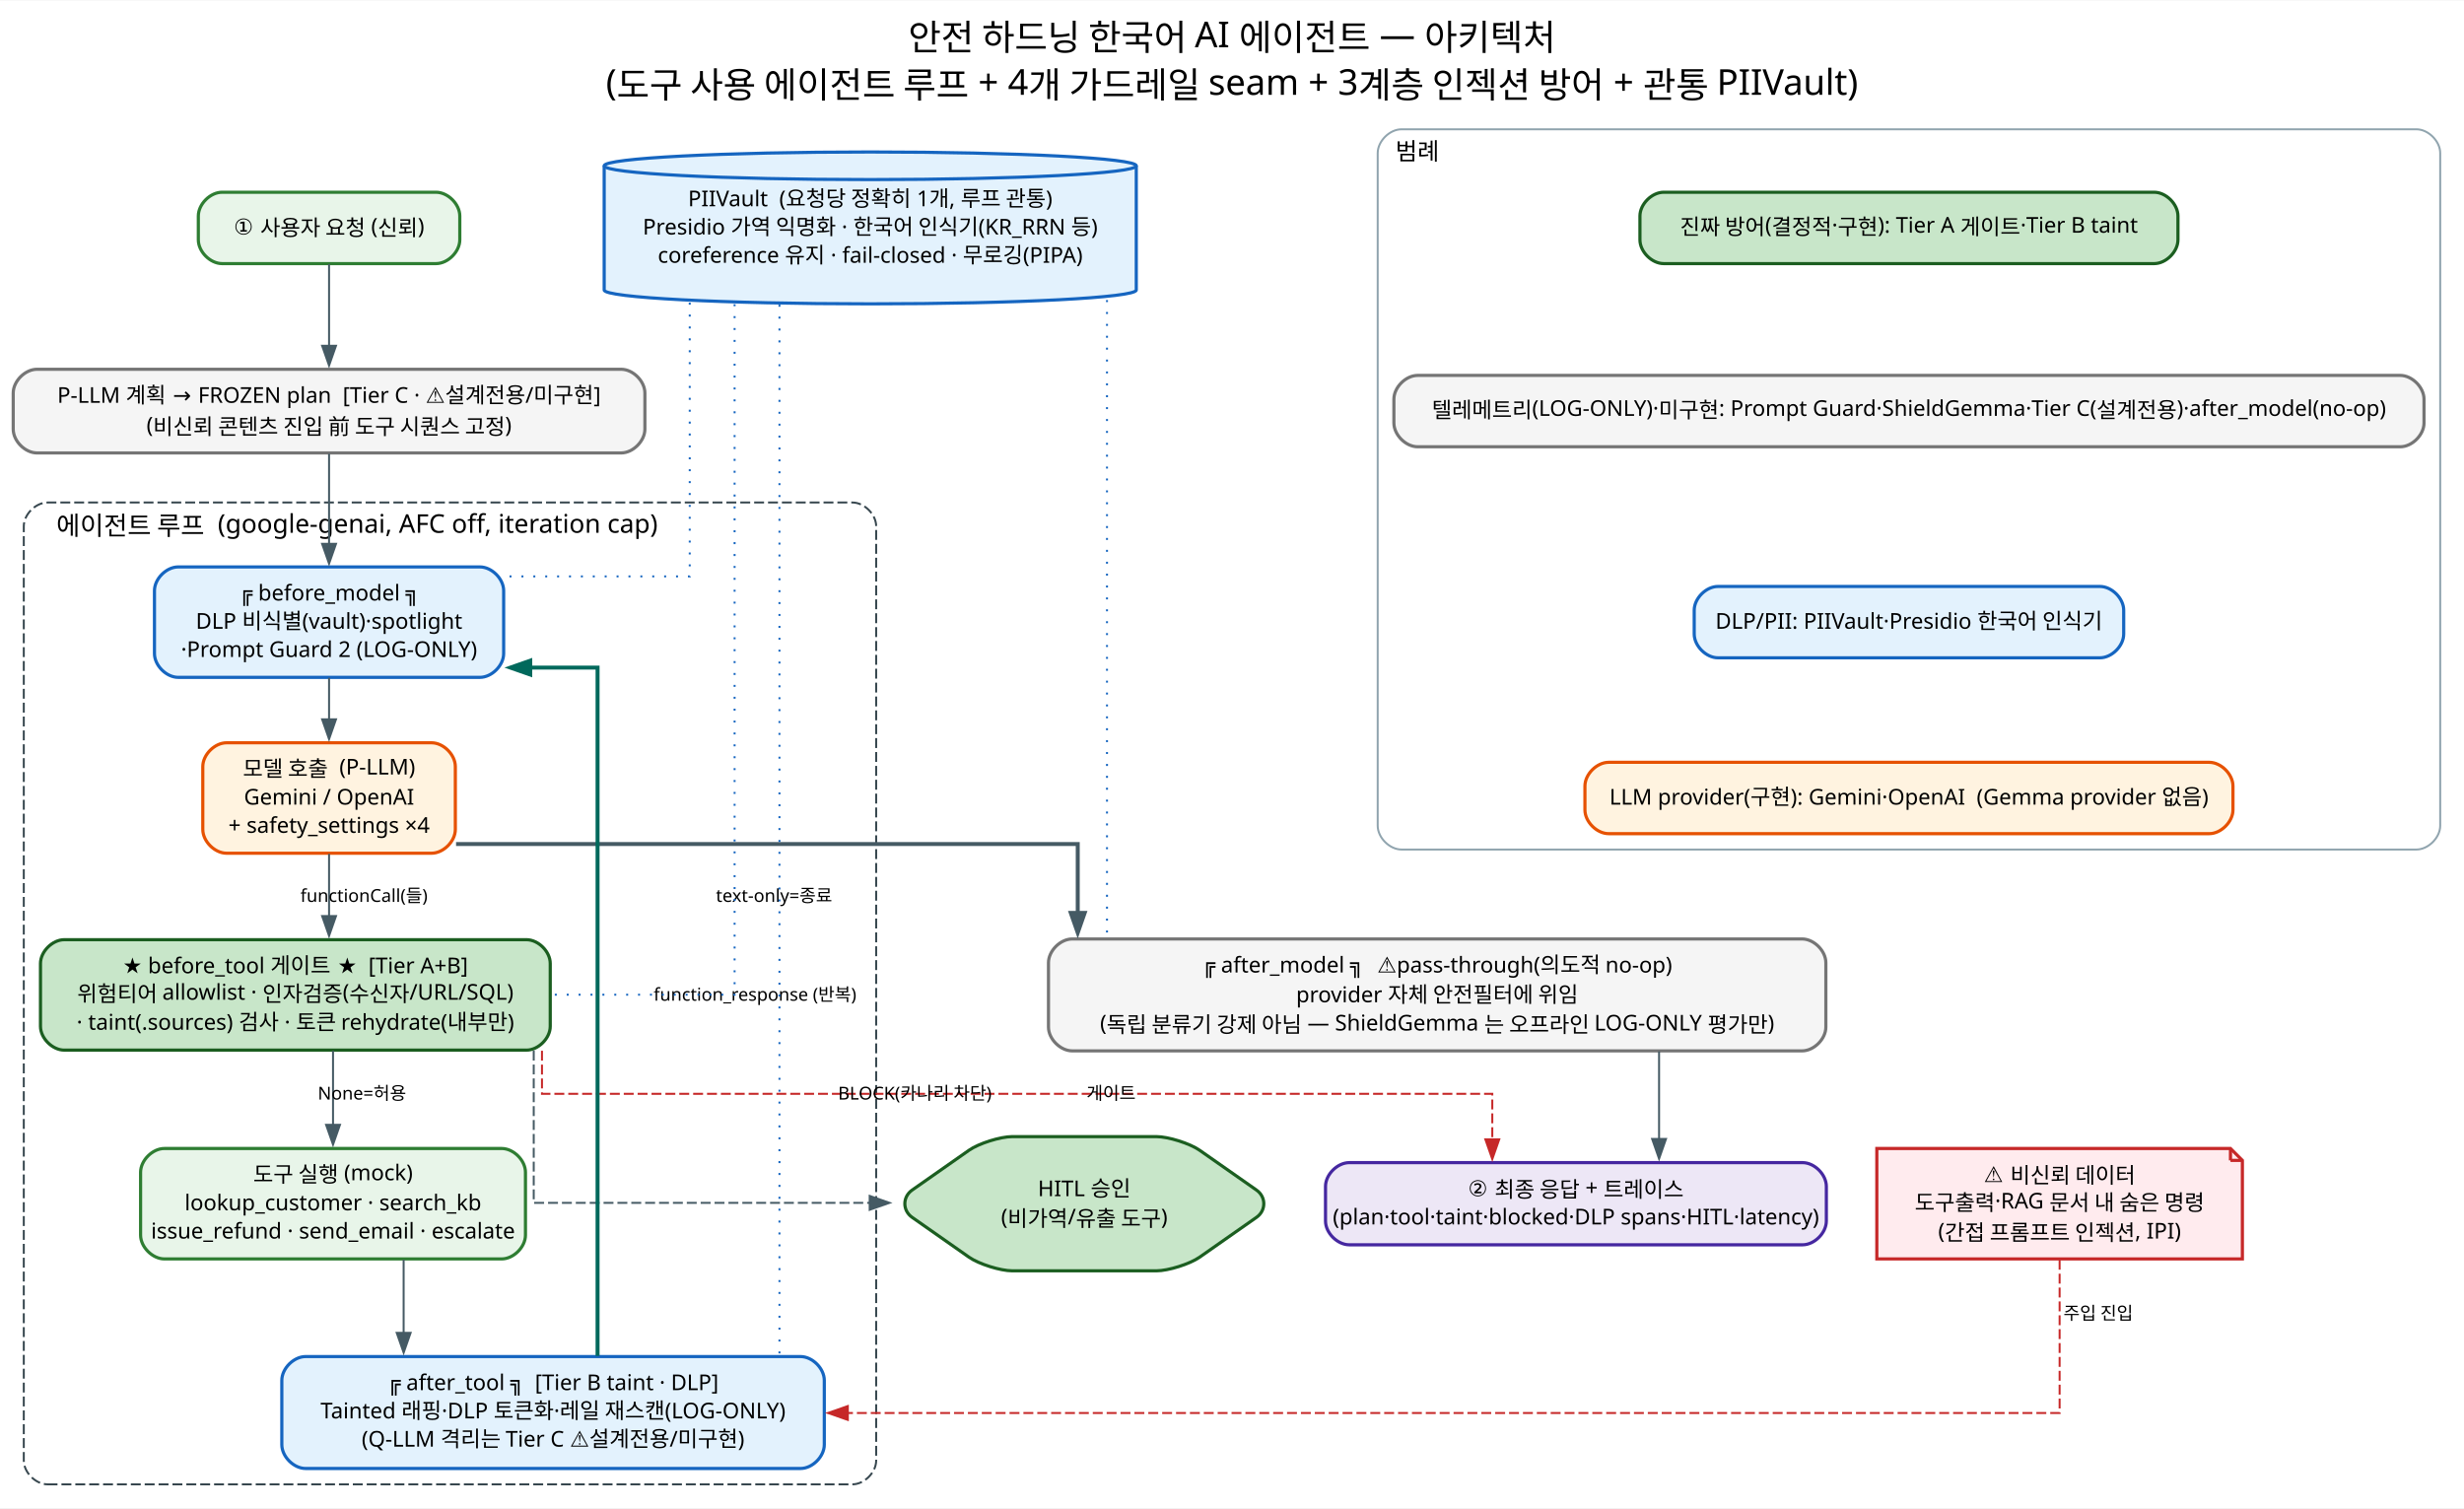
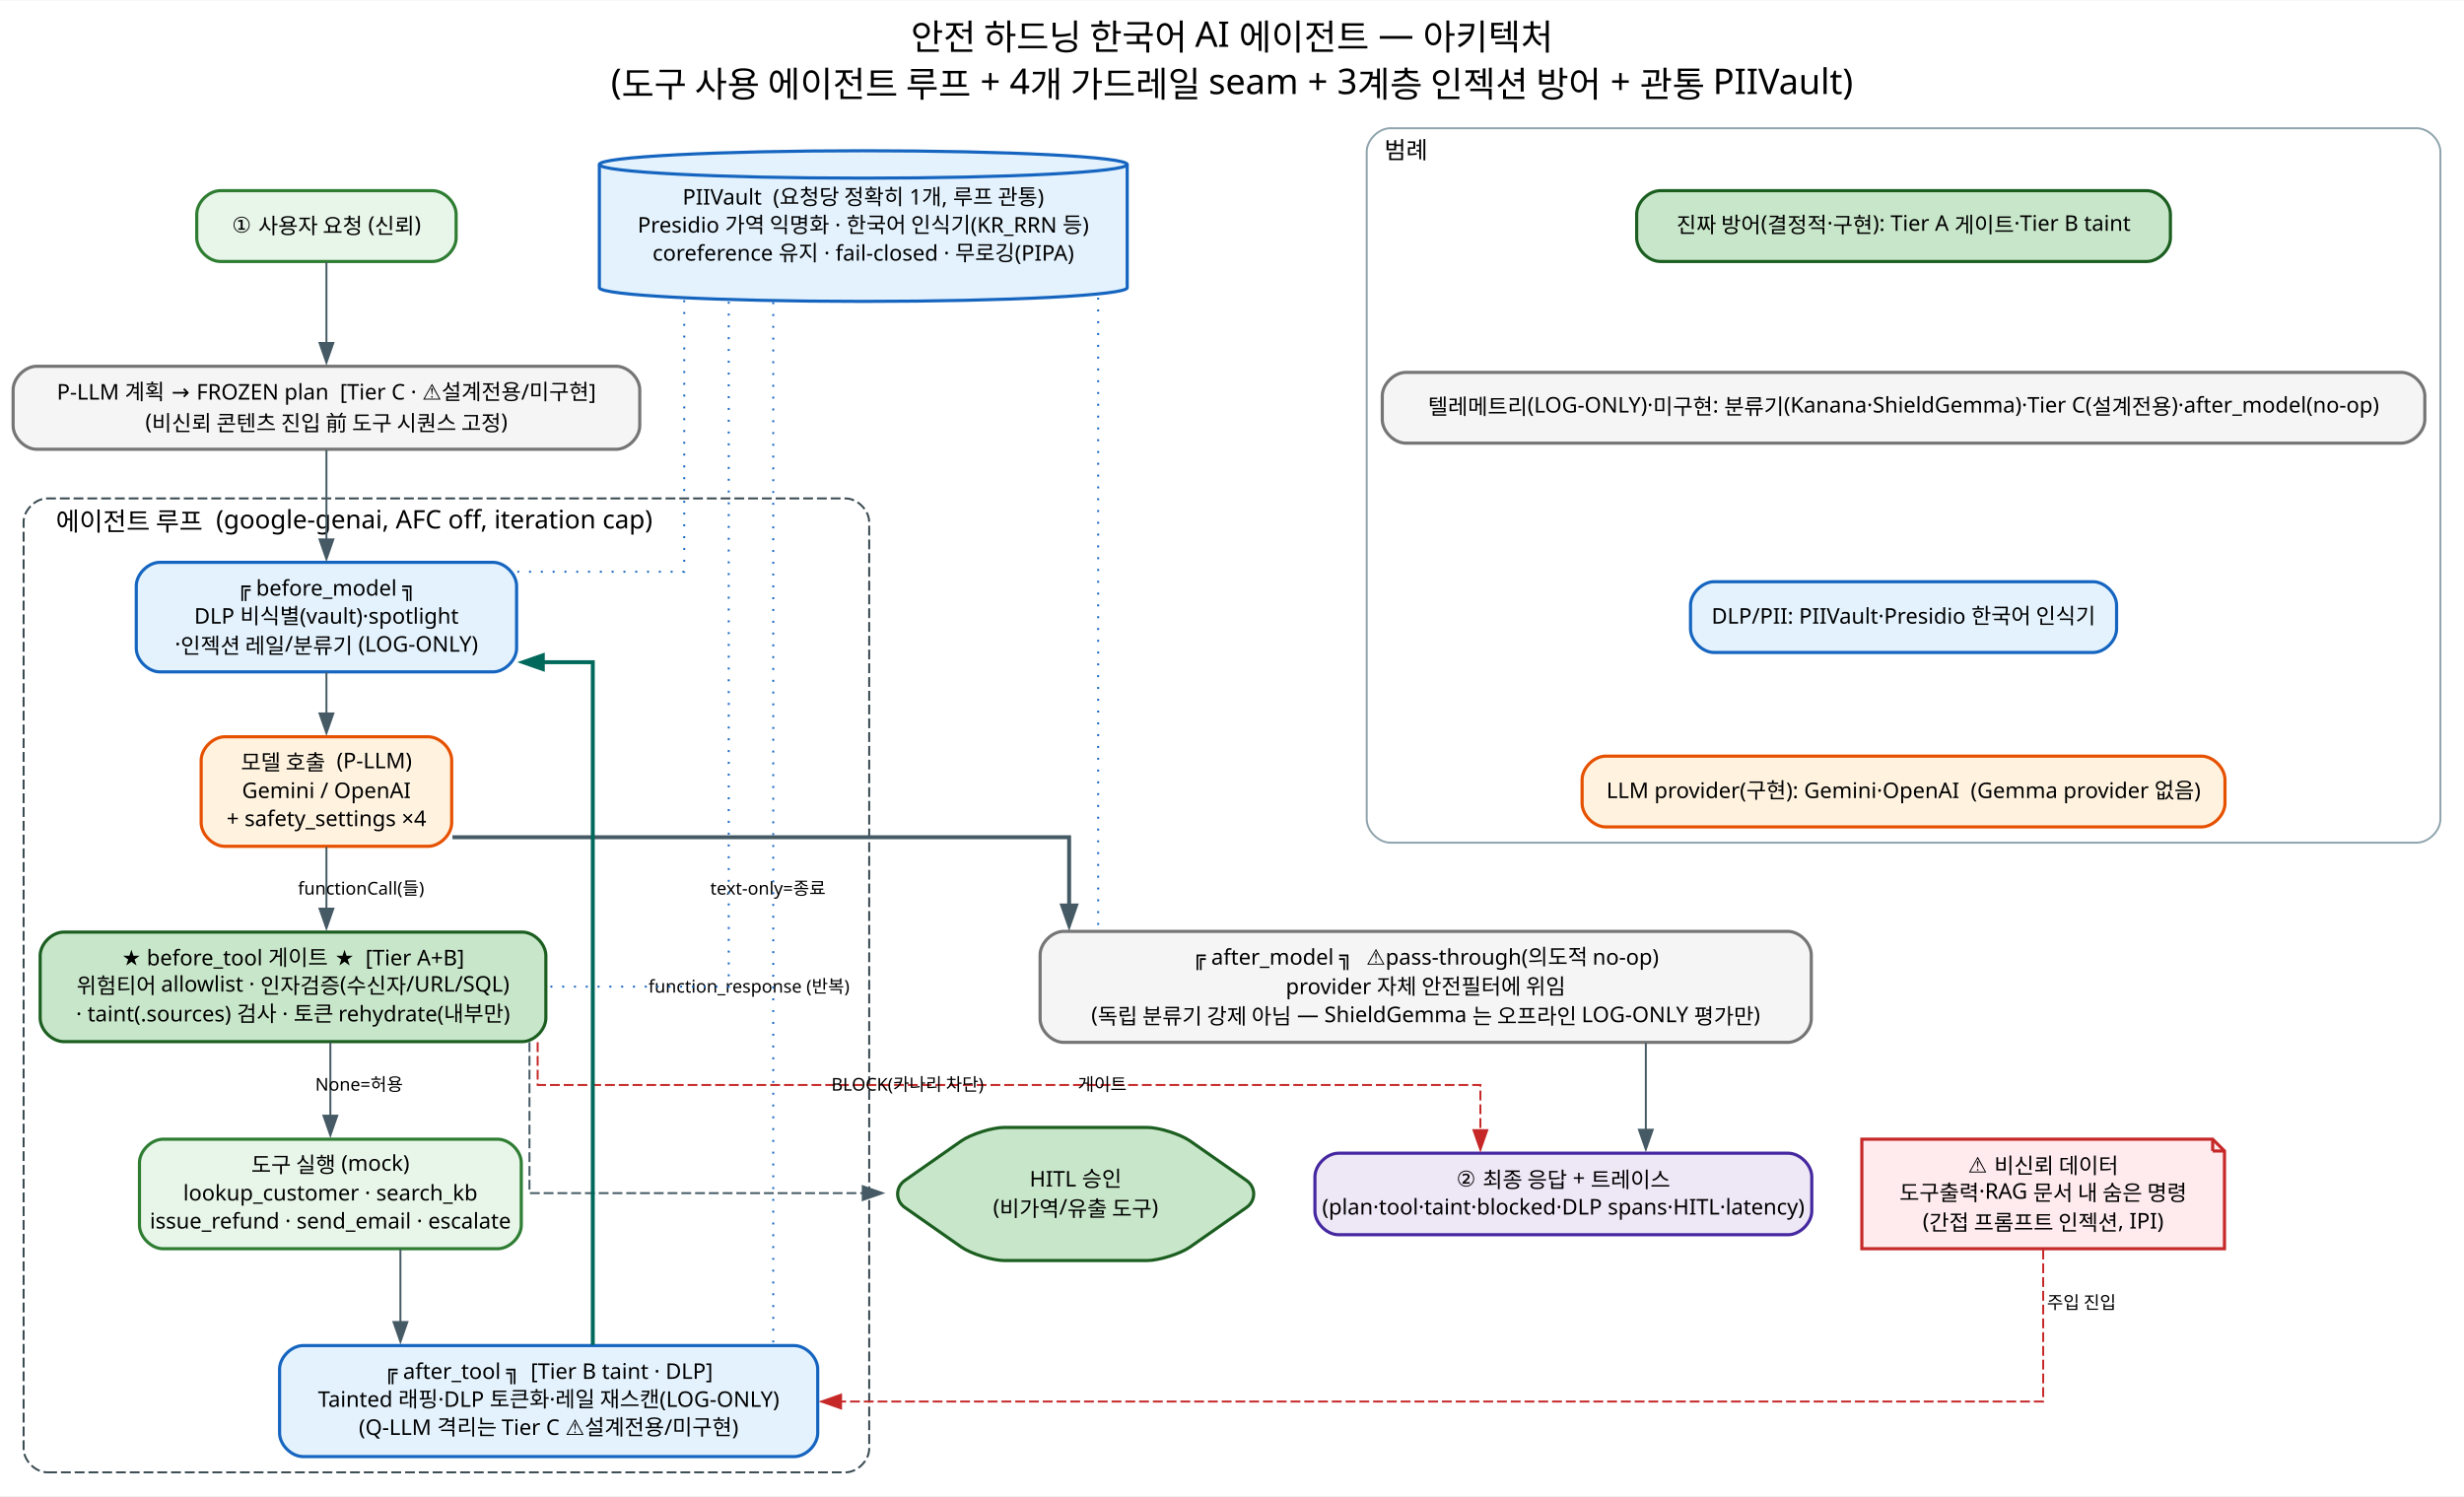
- <svg xmlns="http://www.w3.org/2000/svg" width="1243pt" height="761pt" viewBox="0.00 0.00 1243.00 760.55">
+ <svg xmlns="http://www.w3.org/2000/svg" width="1253pt" height="761pt" viewBox="0.00 0.00 1253.00 760.55">
  <g id="graph0" class="graph" transform="scale(1 1) rotate(0) translate(4 756.55)">
-     <polygon fill="white" stroke="none" points="-4,4 -4,-756.55 1239,-756.55 1239,4 -4,4" />
-     <text text-anchor="middle" x="617.5" y="-731.45" font-family="AppleGothic" font-size="18.00">안전 하드닝 한국어 AI 에이전트 — 아키텍처</text>
-     <text text-anchor="middle" x="617.5" y="-708.95" font-family="AppleGothic" font-size="18.00">(도구 사용 에이전트 루프 + 4개 가드레일 seam + 3계층 인젝션 방어 + 관통 PIIVault)</text>
+     <polygon fill="white" stroke="none" points="-4,4 -4,-756.55 1249,-756.55 1249,4 -4,4" />
+     <text text-anchor="middle" x="622.5" y="-731.45" font-family="AppleGothic" font-size="18.00">안전 하드닝 한국어 AI 에이전트 — 아키텍처</text>
+     <text text-anchor="middle" x="622.5" y="-708.95" font-family="AppleGothic" font-size="18.00">(도구 사용 에이전트 루프 + 4개 가드레일 seam + 3계층 인젝션 방어 + 관통 PIIVault)</text>
    <g id="clust1" class="cluster">
      <path fill="white" stroke="#37474f" stroke-dasharray="5,2" d="M20,-8C20,-8 426,-8 426,-8 432,-8 438,-14 438,-20 438,-20 438,-491.29 438,-491.29 438,-497.29 432,-503.29 426,-503.29 426,-503.29 20,-503.29 20,-503.29 14,-503.29 8,-497.29 8,-491.29 8,-491.29 8,-20 8,-20 8,-14 14,-8 20,-8" />
      <text text-anchor="middle" x="176.12" y="-486.94" font-family="AppleGothic" font-size="13.00">에이전트 루프  (google-genai, AFC off, iteration cap)</text>
    </g>
    <g id="clust2" class="cluster">
-       <path fill="white" stroke="#90a4ae" d="M703,-328.23C703,-328.23 1215,-328.23 1215,-328.23 1221,-328.23 1227,-334.23 1227,-340.23 1227,-340.23 1227,-679.55 1227,-679.55 1227,-685.55 1221,-691.55 1215,-691.55 1215,-691.55 703,-691.55 703,-691.55 697,-691.55 691,-685.55 691,-679.55 691,-679.55 691,-340.23 691,-340.23 691,-334.23 697,-328.23 703,-328.23" />
+       <path fill="white" stroke="#90a4ae" d="M703,-328.23C703,-328.23 1225,-328.23 1225,-328.23 1231,-328.23 1237,-334.23 1237,-340.23 1237,-340.23 1237,-679.55 1237,-679.55 1237,-685.55 1231,-691.55 1225,-691.55 1225,-691.55 703,-691.55 703,-691.55 697,-691.55 691,-685.55 691,-679.55 691,-679.55 691,-340.23 691,-340.23 691,-334.23 697,-328.23 703,-328.23" />
      <text text-anchor="middle" x="711" y="-676.15" font-family="AppleGothic" font-size="12.00">범례</text>
    </g>
    <g id="node1" class="node">
      <path fill="#e8f5e9" stroke="#2e7d32" stroke-width="1.6" d="M215.95,-659.8C215.95,-659.8 108.05,-659.8 108.05,-659.8 102.05,-659.8 96.05,-653.8 96.05,-647.8 96.05,-647.8 96.05,-635.8 96.05,-635.8 96.05,-629.8 102.05,-623.8 108.05,-623.8 108.05,-623.8 215.95,-623.8 215.95,-623.8 221.95,-623.8 227.95,-629.8 227.95,-635.8 227.95,-635.8 227.95,-647.8 227.95,-647.8 227.95,-653.8 221.95,-659.8 215.95,-659.8" />
      <text text-anchor="middle" x="162" y="-638.48" font-family="AppleGothic" font-size="11.00">① 사용자 요청 (신뢰)</text>
    </g>
    <g id="node2" class="node">
      <path fill="#f5f5f5" stroke="#757575" stroke-width="1.6" d="M309.33,-570.5C309.33,-570.5 14.67,-570.5 14.67,-570.5 8.67,-570.5 2.67,-564.5 2.67,-558.5 2.67,-558.5 2.67,-540.29 2.67,-540.29 2.67,-534.29 8.67,-528.29 14.67,-528.29 14.67,-528.29 309.33,-528.29 309.33,-528.29 315.33,-528.29 321.33,-534.29 321.33,-540.29 321.33,-540.29 321.33,-558.5 321.33,-558.5 321.33,-564.5 315.33,-570.5 309.33,-570.5" />
      <text text-anchor="middle" x="162" y="-553.57" font-family="AppleGothic" font-size="11.00">P-LLM 계획 → FROZEN plan  [Tier C · ⚠️설계전용/미구현]</text>
      <text text-anchor="middle" x="162" y="-538.57" font-family="AppleGothic" font-size="11.00">(비신뢰 콘텐츠 진입 前 도구 시퀀스 고정)</text>
    </g>
    <g id="edge1" class="edge">
      <path fill="none" stroke="#455a64" d="M162,-623.55C162,-623.55 162,-582.37 162,-582.37" />
      <polygon fill="#455a64" stroke="#455a64" points="165.5,-582.37 162,-572.37 158.5,-582.37 165.5,-582.37" />
    </g>
    <g id="node3" class="node">
-       <path fill="#e3f2fd" stroke="#1565c0" stroke-width="1.6" d="M238.08,-470.79C238.08,-470.79 85.92,-470.79 85.92,-470.79 79.92,-470.79 73.92,-464.79 73.92,-458.79 73.92,-458.79 73.92,-427.08 73.92,-427.08 73.92,-421.08 79.92,-415.08 85.92,-415.08 85.92,-415.08 238.08,-415.08 238.08,-415.08 244.08,-415.08 250.08,-421.08 250.08,-427.08 250.08,-427.08 250.08,-458.79 250.08,-458.79 250.08,-464.79 244.08,-470.79 238.08,-470.79" />
+       <path fill="#e3f2fd" stroke="#1565c0" stroke-width="1.6" d="M246.7,-470.79C246.7,-470.79 77.3,-470.79 77.3,-470.79 71.3,-470.79 65.3,-464.79 65.3,-458.79 65.3,-458.79 65.3,-427.08 65.3,-427.08 65.3,-421.08 71.3,-415.08 77.3,-415.08 77.3,-415.08 246.7,-415.08 246.7,-415.08 252.7,-415.08 258.7,-421.08 258.7,-427.08 258.7,-427.08 258.7,-458.79 258.7,-458.79 258.7,-464.79 252.7,-470.79 246.7,-470.79" />
      <text text-anchor="middle" x="162" y="-453.86" font-family="AppleGothic" font-size="11.00">╔ before_model ╗</text>
      <text text-anchor="middle" x="162" y="-439.61" font-family="AppleGothic" font-size="11.00">DLP 비식별(vault)·spotlight</text>
-       <text text-anchor="middle" x="162" y="-425.36" font-family="AppleGothic" font-size="11.00">·Prompt Guard 2 (LOG-ONLY)</text>
+       <text text-anchor="middle" x="162" y="-425.36" font-family="AppleGothic" font-size="11.00">·인젝션 레일/분류기 (LOG-ONLY)</text>
    </g>
    <g id="edge2" class="edge">
      <path fill="none" stroke="#455a64" d="M162,-527.86C162,-527.86 162,-482.44 162,-482.44" />
      <polygon fill="#455a64" stroke="#455a64" points="165.5,-482.44 162,-472.44 158.5,-482.44 165.5,-482.44" />
    </g>
    <g id="node4" class="node">
      <path fill="#fff3e0" stroke="#e65100" stroke-width="1.6" d="M213.7,-382.08C213.7,-382.08 110.3,-382.08 110.3,-382.08 104.3,-382.08 98.3,-376.08 98.3,-370.08 98.3,-370.08 98.3,-338.37 98.3,-338.37 98.3,-332.37 104.3,-326.37 110.3,-326.37 110.3,-326.37 213.7,-326.37 213.7,-326.37 219.7,-326.37 225.7,-332.37 225.7,-338.37 225.7,-338.37 225.7,-370.08 225.7,-370.08 225.7,-376.08 219.7,-382.08 213.7,-382.08" />
      <text text-anchor="middle" x="162" y="-365.15" font-family="AppleGothic" font-size="11.00">모델 호출  (P-LLM)</text>
      <text text-anchor="middle" x="162" y="-350.9" font-family="AppleGothic" font-size="11.00">Gemini / OpenAI</text>
      <text text-anchor="middle" x="162" y="-336.65" font-family="AppleGothic" font-size="11.00">+ safety_settings ×4</text>
    </g>
    <g id="edge3" class="edge">
      <path fill="none" stroke="#455a64" d="M162,-414.87C162,-414.87 162,-393.93 162,-393.93" />
      <polygon fill="#455a64" stroke="#455a64" points="165.5,-393.93 162,-383.93 158.5,-393.93 165.5,-393.93" />
    </g>
    <g id="node5" class="node">
      <path fill="#c8e6c9" stroke="#1b5e20" stroke-width="1.6" d="M261.58,-282.75C261.58,-282.75 28.42,-282.75 28.42,-282.75 22.42,-282.75 16.42,-276.75 16.42,-270.75 16.42,-270.75 16.42,-239.04 16.42,-239.04 16.42,-233.04 22.42,-227.04 28.42,-227.04 28.42,-227.04 261.58,-227.04 261.58,-227.04 267.58,-227.04 273.58,-233.04 273.58,-239.04 273.58,-239.04 273.58,-270.75 273.58,-270.75 273.58,-276.75 267.58,-282.75 261.58,-282.75" />
      <text text-anchor="middle" x="145" y="-265.82" font-family="AppleGothic" font-size="11.00">★ before_tool 게이트 ★  [Tier A+B]</text>
      <text text-anchor="middle" x="145" y="-251.57" font-family="AppleGothic" font-size="11.00">위험티어 allowlist · 인자검증(수신자/URL/SQL)</text>
      <text text-anchor="middle" x="145" y="-237.32" font-family="AppleGothic" font-size="11.00">· taint(.sources) 검사 · 토큰 rehydrate(내부만)</text>
    </g>
    <g id="edge4" class="edge">
      <path fill="none" stroke="#455a64" d="M162,-326.03C162,-326.03 162,-294.68 162,-294.68" />
      <polygon fill="#455a64" stroke="#455a64" points="165.5,-294.68 162,-284.68 158.5,-294.68 165.5,-294.68" />
      <text text-anchor="middle" x="179.62" y="-301.82" font-family="AppleGothic" font-size="9.00">functionCall(들)</text>
    </g>
    <g id="node8" class="node">
      <path fill="#f5f5f5" stroke="#757575" stroke-width="1.6" d="M905.08,-283.12C905.08,-283.12 536.92,-283.12 536.92,-283.12 530.92,-283.12 524.92,-277.12 524.92,-271.12 524.92,-271.12 524.92,-238.66 524.92,-238.66 524.92,-232.66 530.92,-226.66 536.92,-226.66 536.92,-226.66 905.08,-226.66 905.08,-226.66 911.08,-226.66 917.08,-232.66 917.08,-238.66 917.08,-238.66 917.08,-271.12 917.08,-271.12 917.08,-277.12 911.08,-283.12 905.08,-283.12" />
      <text text-anchor="middle" x="721" y="-266.19" font-family="AppleGothic" font-size="11.00">╔ after_model ╗  ⚠️pass-through(의도적 no-op)</text>
      <text text-anchor="middle" x="721" y="-251.19" font-family="AppleGothic" font-size="11.00">provider 자체 안전필터에 위임</text>
      <text text-anchor="middle" x="721" y="-236.94" font-family="AppleGothic" font-size="11.00">(독립 분류기 강제 아님 — ShieldGemma 는 오프라인 LOG-ONLY 평가만)</text>
    </g>
    <g id="edge9" class="edge">
      <path fill="none" stroke="#455a64" stroke-width="2" d="M226.07,-331C333.82,-331 539.68,-331 539.68,-331 539.68,-331 539.68,-294.75 539.68,-294.75" />
      <polygon fill="#455a64" stroke="#455a64" stroke-width="2" points="543.18,-296.26 539.68,-286.26 536.18,-296.26 543.18,-296.26" />
      <text text-anchor="middle" x="386.5" y="-301.82" font-family="AppleGothic" font-size="9.00">text-only=종료</text>
    </g>
    <g id="node6" class="node">
      <path fill="#e8f5e9" stroke="#2e7d32" stroke-width="1.6" d="M249.08,-177.42C249.08,-177.42 78.92,-177.42 78.92,-177.42 72.92,-177.42 66.92,-171.42 66.92,-165.42 66.92,-165.42 66.92,-133.71 66.92,-133.71 66.92,-127.71 72.92,-121.71 78.92,-121.71 78.92,-121.71 249.08,-121.71 249.08,-121.71 255.08,-121.71 261.08,-127.71 261.08,-133.71 261.08,-133.71 261.08,-165.42 261.08,-165.42 261.08,-171.42 255.08,-177.42 249.08,-177.42" />
      <text text-anchor="middle" x="164" y="-160.49" font-family="AppleGothic" font-size="11.00">도구 실행 (mock)</text>
      <text text-anchor="middle" x="164" y="-146.24" font-family="AppleGothic" font-size="11.00">lookup_customer · search_kb</text>
      <text text-anchor="middle" x="164" y="-131.99" font-family="AppleGothic" font-size="11.00">issue_refund · send_email · escalate</text>
    </g>
    <g id="edge5" class="edge">
      <path fill="none" stroke="#455a64" d="M164,-226.67C164,-226.67 164,-189.38 164,-189.38" />
      <polygon fill="#455a64" stroke="#455a64" points="167.5,-189.38 164,-179.38 160.5,-189.38 167.5,-189.38" />
      <text text-anchor="middle" x="178.62" y="-202.11" font-family="AppleGothic" font-size="9.00">None=허용</text>
    </g>
    <g id="node9" class="node">
      <path fill="#ede7f6" stroke="#4527a0" stroke-width="1.6" d="M905.33,-170.29C905.33,-170.29 676.67,-170.29 676.67,-170.29 670.67,-170.29 664.67,-164.29 664.67,-158.29 664.67,-158.29 664.67,-140.83 664.67,-140.83 664.67,-134.83 670.67,-128.83 676.67,-128.83 676.67,-128.83 905.33,-128.83 905.33,-128.83 911.33,-128.83 917.33,-134.83 917.33,-140.83 917.33,-140.83 917.33,-158.29 917.33,-158.29 917.33,-164.29 911.33,-170.29 905.33,-170.29" />
      <text text-anchor="middle" x="791" y="-153.36" font-family="AppleGothic" font-size="11.00">② 최종 응답 + 트레이스</text>
      <text text-anchor="middle" x="791" y="-139.11" font-family="AppleGothic" font-size="11.00">(plan·tool·taint·blocked·DLP spans·HITL·latency)</text>
    </g>
    <g id="edge12" class="edge">
      <path fill="none" stroke="#c62828" stroke-dasharray="5,2" d="M269.41,-226.74C269.41,-215.42 269.41,-205 269.41,-205 269.41,-205 748.81,-205 748.81,-205 748.81,-205 748.81,-182.03 748.81,-182.03" />
      <polygon fill="#c62828" stroke="#c62828" points="752.31,-182.03 748.81,-172.03 745.31,-182.03 752.31,-182.03" />
      <text text-anchor="middle" x="457.5" y="-202.11" font-family="AppleGothic" font-size="9.00">BLOCK(카나리 차단)</text>
    </g>
    <g id="node12" class="node">
      <path fill="#c8e6c9" stroke="#1b5e20" stroke-width="1.6" d="M629.85,-156.45C629.85,-156.45 601.17,-176.53 601.17,-176.53 596.26,-179.97 585.34,-183.41 579.34,-183.41 579.34,-183.41 506.66,-183.41 506.66,-183.41 500.66,-183.41 489.74,-179.97 484.83,-176.53 484.83,-176.53 456.15,-156.45 456.15,-156.45 451.23,-153 451.23,-146.12 456.15,-142.68 456.15,-142.68 484.83,-122.59 484.83,-122.59 489.74,-119.15 500.66,-115.71 506.66,-115.71 506.66,-115.71 579.34,-115.71 579.34,-115.71 585.34,-115.71 596.26,-119.15 601.17,-122.59 601.17,-122.59 629.85,-142.68 629.85,-142.68 634.77,-146.12 634.77,-153 629.85,-156.45" />
      <text text-anchor="middle" x="543" y="-153.36" font-family="AppleGothic" font-size="11.00">HITL 승인</text>
      <text text-anchor="middle" x="543" y="-139.11" font-family="AppleGothic" font-size="11.00">(비가역/유출 도구)</text>
    </g>
    <g id="edge6" class="edge">
      <path fill="none" stroke="#455a64" stroke-dasharray="5,2" d="M265.25,-226.78C265.25,-195.71 265.25,-150 265.25,-150 265.25,-150 434.73,-150 434.73,-150" />
      <polygon fill="#455a64" stroke="#455a64" points="434.73,-153.5 444.73,-150 434.73,-146.5 434.73,-153.5" />
      <text text-anchor="middle" x="556.5" y="-202.11" font-family="AppleGothic" font-size="9.00">게이트</text>
    </g>
    <g id="node7" class="node">
      <path fill="#e3f2fd" stroke="#1565c0" stroke-width="1.6" d="M399.83,-72.46C399.83,-72.46 150.17,-72.46 150.17,-72.46 144.17,-72.46 138.17,-66.46 138.17,-60.46 138.17,-60.46 138.17,-28 138.17,-28 138.17,-22 144.17,-16 150.17,-16 150.17,-16 399.83,-16 399.83,-16 405.83,-16 411.83,-22 411.83,-28 411.83,-28 411.83,-60.46 411.83,-60.46 411.83,-66.46 405.83,-72.46 399.83,-72.46" />
      <text text-anchor="middle" x="275" y="-55.53" font-family="AppleGothic" font-size="11.00">╔ after_tool ╗  [Tier B taint · DLP]</text>
      <text text-anchor="middle" x="275" y="-41.28" font-family="AppleGothic" font-size="11.00">Tainted 래핑·DLP 토큰화·레일 재스캔(LOG-ONLY)</text>
      <text text-anchor="middle" x="275" y="-27.03" font-family="AppleGothic" font-size="11.00">(Q-LLM 격리는 Tier C ⚠️설계전용/미구현)</text>
    </g>
    <g id="edge7" class="edge">
      <path fill="none" stroke="#455a64" d="M199.62,-121.33C199.62,-121.33 199.62,-84.42 199.62,-84.42" />
      <polygon fill="#455a64" stroke="#455a64" points="203.13,-84.42 199.63,-74.42 196.13,-84.42 203.13,-84.42" />
    </g>
    <g id="edge8" class="edge">
-       <path fill="none" stroke="#00695c" stroke-width="2" d="M297.45,-72.78C297.45,-160.47 297.45,-420 297.45,-420 297.45,-420 261.97,-420 261.97,-420" />
-       <polygon fill="#00695c" stroke="#00695c" stroke-width="2" points="263.49,-416.5 253.49,-420 263.49,-423.5 263.49,-416.5" />
+       <path fill="none" stroke="#00695c" stroke-width="2" d="M297.45,-72.78C297.45,-160.47 297.45,-420 297.45,-420 297.45,-420 270.51,-420 270.51,-420" />
+       <polygon fill="#00695c" stroke="#00695c" stroke-width="2" points="272.03,-416.5 262.03,-420 272.03,-423.5 272.03,-416.5" />
      <text text-anchor="middle" x="376.88" y="-251.97" font-family="AppleGothic" font-size="9.00">function_response (반복)</text>
    </g>
    <g id="edge10" class="edge">
      <path fill="none" stroke="#455a64" d="M832.94,-226.39C832.94,-226.39 832.94,-182.25 832.94,-182.25" />
      <polygon fill="#455a64" stroke="#455a64" points="836.44,-182.25 832.94,-172.25 829.44,-182.25 836.44,-182.25" />
    </g>
    <g id="node10" class="node">
      <polygon fill="#ffebee" stroke="#c62828" stroke-width="1.6" points="1121.2,-177.42 942.79,-177.42 942.79,-121.71 1127.2,-121.71 1127.2,-171.42 1121.2,-177.42" />
      <polyline fill="none" stroke="#c62828" stroke-width="1.6" points="1121.2,-177.42 1121.2,-171.42" />
      <polyline fill="none" stroke="#c62828" stroke-width="1.6" points="1127.2,-171.42 1121.2,-171.42" />
      <text text-anchor="middle" x="1035" y="-160.49" font-family="AppleGothic" font-size="11.00">⚠ 비신뢰 데이터</text>
      <text text-anchor="middle" x="1035" y="-146.24" font-family="AppleGothic" font-size="11.00">도구출력·RAG 문서 내 숨은 명령</text>
      <text text-anchor="middle" x="1035" y="-131.99" font-family="AppleGothic" font-size="11.00">(간접 프롬프트 인젝션, IPI)</text>
    </g>
    <g id="edge11" class="edge">
      <path fill="none" stroke="#c62828" stroke-dasharray="5,2" d="M1035,-121.27C1035,-90 1035,-44 1035,-44 1035,-44 423.7,-44 423.7,-44" />
      <polygon fill="#c62828" stroke="#c62828" points="423.7,-40.5 413.7,-44 423.7,-47.5 423.7,-40.5" />
      <text text-anchor="middle" x="1054.5" y="-91.16" font-family="AppleGothic" font-size="9.00">주입 진입</text>
    </g>
    <g id="node11" class="node">
      <path fill="#e3f2fd" stroke="#1565c0" stroke-width="1.6" d="M569.21,-673.14C569.21,-676.98 509.05,-680.11 435,-680.11 360.95,-680.11 300.79,-676.98 300.79,-673.14 300.79,-673.14 300.79,-610.47 300.79,-610.47 300.79,-606.63 360.95,-603.5 435,-603.5 509.05,-603.5 569.21,-606.63 569.21,-610.47 569.21,-610.47 569.21,-673.14 569.21,-673.14" />
      <path fill="none" stroke="#1565c0" stroke-width="1.6" d="M569.21,-673.14C569.21,-669.3 509.05,-666.18 435,-666.18 360.95,-666.18 300.79,-669.3 300.79,-673.14" />
      <text text-anchor="middle" x="435" y="-652.73" font-family="AppleGothic" font-size="11.00">PIIVault  (요청당 정확히 1개, 루프 관통)</text>
      <text text-anchor="middle" x="435" y="-638.48" font-family="AppleGothic" font-size="11.00">Presidio 가역 익명화 · 한국어 인식기(KR_RRN 등)</text>
      <text text-anchor="middle" x="435" y="-624.23" font-family="AppleGothic" font-size="11.00">coreference 유지 · fail-closed · 무로깅(PIPA)</text>
    </g>
    <g id="edge13" class="edge">
-       <path fill="none" stroke="#1565c0" stroke-dasharray="1,5" d="M343.95,-604.09C343.95,-552.43 343.95,-466 343.95,-466 343.95,-466 296.85,-466 250.58,-466" />
+       <path fill="none" stroke="#1565c0" stroke-dasharray="1,5" d="M343.95,-604.09C343.95,-552.43 343.95,-466 343.95,-466 343.95,-466 302.46,-466 259.1,-466" />
    </g>
    <g id="edge14" class="edge">
      <path fill="none" stroke="#1565c0" stroke-dasharray="1,5" d="M366.58,-603.3C366.58,-505.46 366.58,-255 366.58,-255 366.58,-255 322.64,-255 273.89,-255" />
    </g>
    <g id="edge15" class="edge">
      <path fill="none" stroke="#1565c0" stroke-dasharray="1,5" d="M389.21,-603.06C389.21,-491.33 389.21,-170.3 389.21,-72.71" />
    </g>
    <g id="edge16" class="edge">
      <path fill="none" stroke="#1565c0" stroke-dasharray="1,5" d="M554.44,-605.4C554.44,-528.84 554.44,-352.51 554.44,-283.41" />
    </g>
    <g id="node13" class="node">
-       <path fill="#c8e6c9" stroke="#1b5e20" stroke-width="1.6" d="M1082.7,-659.8C1082.7,-659.8 835.29,-659.8 835.29,-659.8 829.29,-659.8 823.29,-653.8 823.29,-647.8 823.29,-647.8 823.29,-635.8 823.29,-635.8 823.29,-629.8 829.29,-623.8 835.29,-623.8 835.29,-623.8 1082.7,-623.8 1082.7,-623.8 1088.7,-623.8 1094.7,-629.8 1094.7,-635.8 1094.7,-635.8 1094.7,-647.8 1094.7,-647.8 1094.7,-653.8 1088.7,-659.8 1082.7,-659.8" />
-       <text text-anchor="middle" x="959" y="-638.48" font-family="AppleGothic" font-size="11.00">진짜 방어(결정적·구현): Tier A 게이트·Tier B taint</text>
+       <path fill="#c8e6c9" stroke="#1b5e20" stroke-width="1.6" d="M1087.7,-659.8C1087.7,-659.8 840.29,-659.8 840.29,-659.8 834.29,-659.8 828.29,-653.8 828.29,-647.8 828.29,-647.8 828.29,-635.8 828.29,-635.8 828.29,-629.8 834.29,-623.8 840.29,-623.8 840.29,-623.8 1087.7,-623.8 1087.7,-623.8 1093.7,-623.8 1099.7,-629.8 1099.7,-635.8 1099.7,-635.8 1099.7,-647.8 1099.7,-647.8 1099.7,-653.8 1093.7,-659.8 1087.7,-659.8" />
+       <text text-anchor="middle" x="964" y="-638.48" font-family="AppleGothic" font-size="11.00">진짜 방어(결정적·구현): Tier A 게이트·Tier B taint</text>
    </g>
    <g id="node14" class="node">
-       <path fill="#f5f5f5" stroke="#757575" stroke-width="1.6" d="M1206.83,-567.4C1206.83,-567.4 711.17,-567.4 711.17,-567.4 705.17,-567.4 699.17,-561.4 699.17,-555.4 699.17,-555.4 699.17,-543.4 699.17,-543.4 699.17,-537.4 705.17,-531.4 711.17,-531.4 711.17,-531.4 1206.83,-531.4 1206.83,-531.4 1212.83,-531.4 1218.83,-537.4 1218.83,-543.4 1218.83,-543.4 1218.83,-555.4 1218.83,-555.4 1218.83,-561.4 1212.83,-567.4 1206.83,-567.4" />
-       <text text-anchor="middle" x="959" y="-546.07" font-family="AppleGothic" font-size="11.00">텔레메트리(LOG-ONLY)·미구현: Prompt Guard·ShieldGemma·Tier C(설계전용)·after_model(no-op)</text>
+       <path fill="#f5f5f5" stroke="#757575" stroke-width="1.6" d="M1217.08,-567.4C1217.08,-567.4 710.92,-567.4 710.92,-567.4 704.92,-567.4 698.92,-561.4 698.92,-555.4 698.92,-555.4 698.92,-543.4 698.92,-543.4 698.92,-537.4 704.92,-531.4 710.92,-531.4 710.92,-531.4 1217.08,-531.4 1217.08,-531.4 1223.08,-531.4 1229.08,-537.4 1229.08,-543.4 1229.08,-543.4 1229.08,-555.4 1229.08,-555.4 1229.08,-561.4 1223.08,-567.4 1217.08,-567.4" />
+       <text text-anchor="middle" x="964" y="-546.07" font-family="AppleGothic" font-size="11.00">텔레메트리(LOG-ONLY)·미구현: 분류기(Kanana·ShieldGemma)·Tier C(설계전용)·after_model(no-op)</text>
    </g>
    <g id="node15" class="node">
-       <path fill="#e3f2fd" stroke="#1565c0" stroke-width="1.6" d="M1055.33,-460.94C1055.33,-460.94 862.67,-460.94 862.67,-460.94 856.67,-460.94 850.67,-454.94 850.67,-448.94 850.67,-448.94 850.67,-436.94 850.67,-436.94 850.67,-430.94 856.67,-424.94 862.67,-424.94 862.67,-424.94 1055.33,-424.94 1055.33,-424.94 1061.33,-424.94 1067.33,-430.94 1067.33,-436.94 1067.33,-436.94 1067.33,-448.94 1067.33,-448.94 1067.33,-454.94 1061.33,-460.94 1055.33,-460.94" />
-       <text text-anchor="middle" x="959" y="-439.61" font-family="AppleGothic" font-size="11.00">DLP/PII: PIIVault·Presidio 한국어 인식기</text>
+       <path fill="#e3f2fd" stroke="#1565c0" stroke-width="1.6" d="M1060.33,-460.94C1060.33,-460.94 867.67,-460.94 867.67,-460.94 861.67,-460.94 855.67,-454.94 855.67,-448.94 855.67,-448.94 855.67,-436.94 855.67,-436.94 855.67,-430.94 861.67,-424.94 867.67,-424.94 867.67,-424.94 1060.33,-424.94 1060.33,-424.94 1066.33,-424.94 1072.33,-430.94 1072.33,-436.94 1072.33,-436.94 1072.33,-448.94 1072.33,-448.94 1072.33,-454.94 1066.33,-460.94 1060.33,-460.94" />
+       <text text-anchor="middle" x="964" y="-439.61" font-family="AppleGothic" font-size="11.00">DLP/PII: PIIVault·Presidio 한국어 인식기</text>
    </g>
    <g id="node16" class="node">
-       <path fill="#fff3e0" stroke="#e65100" stroke-width="1.6" d="M1110.45,-372.23C1110.45,-372.23 807.54,-372.23 807.54,-372.23 801.54,-372.23 795.54,-366.23 795.54,-360.23 795.54,-360.23 795.54,-348.23 795.54,-348.23 795.54,-342.23 801.54,-336.23 807.54,-336.23 807.54,-336.23 1110.45,-336.23 1110.45,-336.23 1116.45,-336.23 1122.45,-342.23 1122.45,-348.23 1122.45,-348.23 1122.45,-360.23 1122.45,-360.23 1122.45,-366.23 1116.45,-372.23 1110.45,-372.23" />
-       <text text-anchor="middle" x="959" y="-350.9" font-family="AppleGothic" font-size="11.00">LLM provider(구현): Gemini·OpenAI  (Gemma provider 없음)</text>
+       <path fill="#fff3e0" stroke="#e65100" stroke-width="1.6" d="M1115.45,-372.23C1115.45,-372.23 812.54,-372.23 812.54,-372.23 806.54,-372.23 800.54,-366.23 800.54,-360.23 800.54,-360.23 800.54,-348.23 800.54,-348.23 800.54,-342.23 806.54,-336.23 812.54,-336.23 812.54,-336.23 1115.45,-336.23 1115.45,-336.23 1121.45,-336.23 1127.45,-342.23 1127.45,-348.23 1127.45,-348.23 1127.45,-360.23 1127.45,-360.23 1127.45,-366.23 1121.45,-372.23 1115.45,-372.23" />
+       <text text-anchor="middle" x="964" y="-350.9" font-family="AppleGothic" font-size="11.00">LLM provider(구현): Gemini·OpenAI  (Gemma provider 없음)</text>
    </g>
  </g>
</svg>
